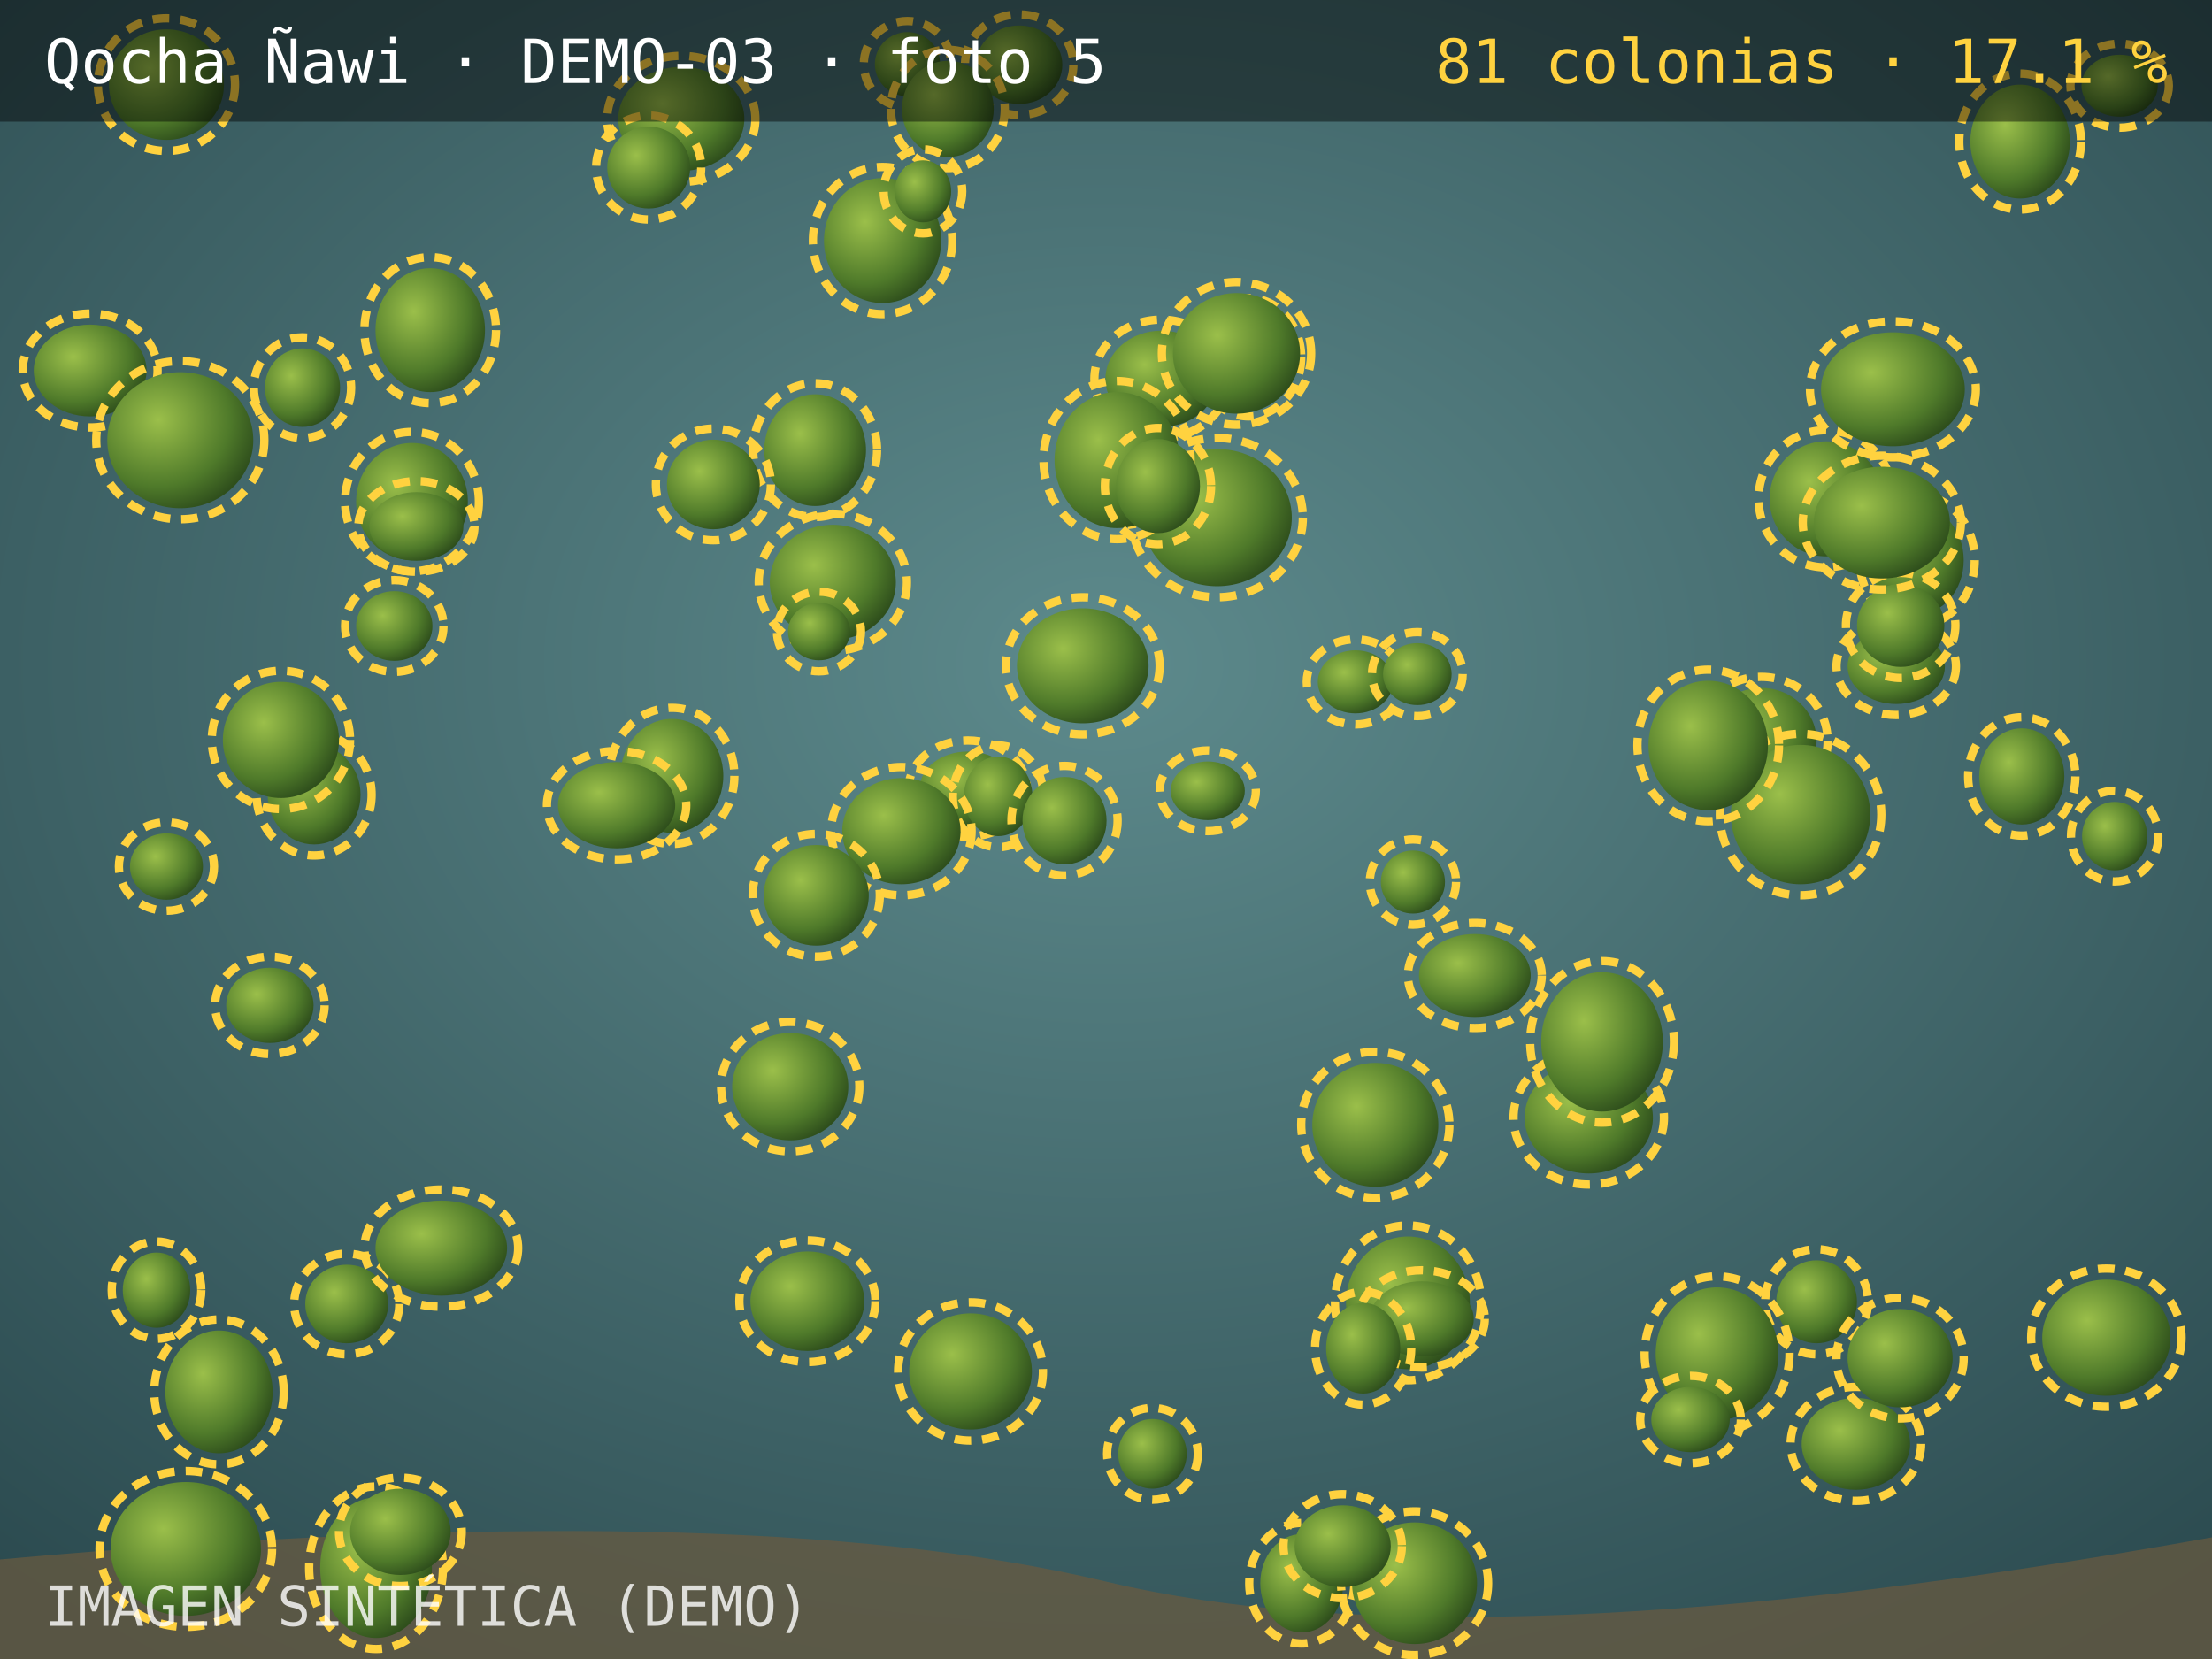
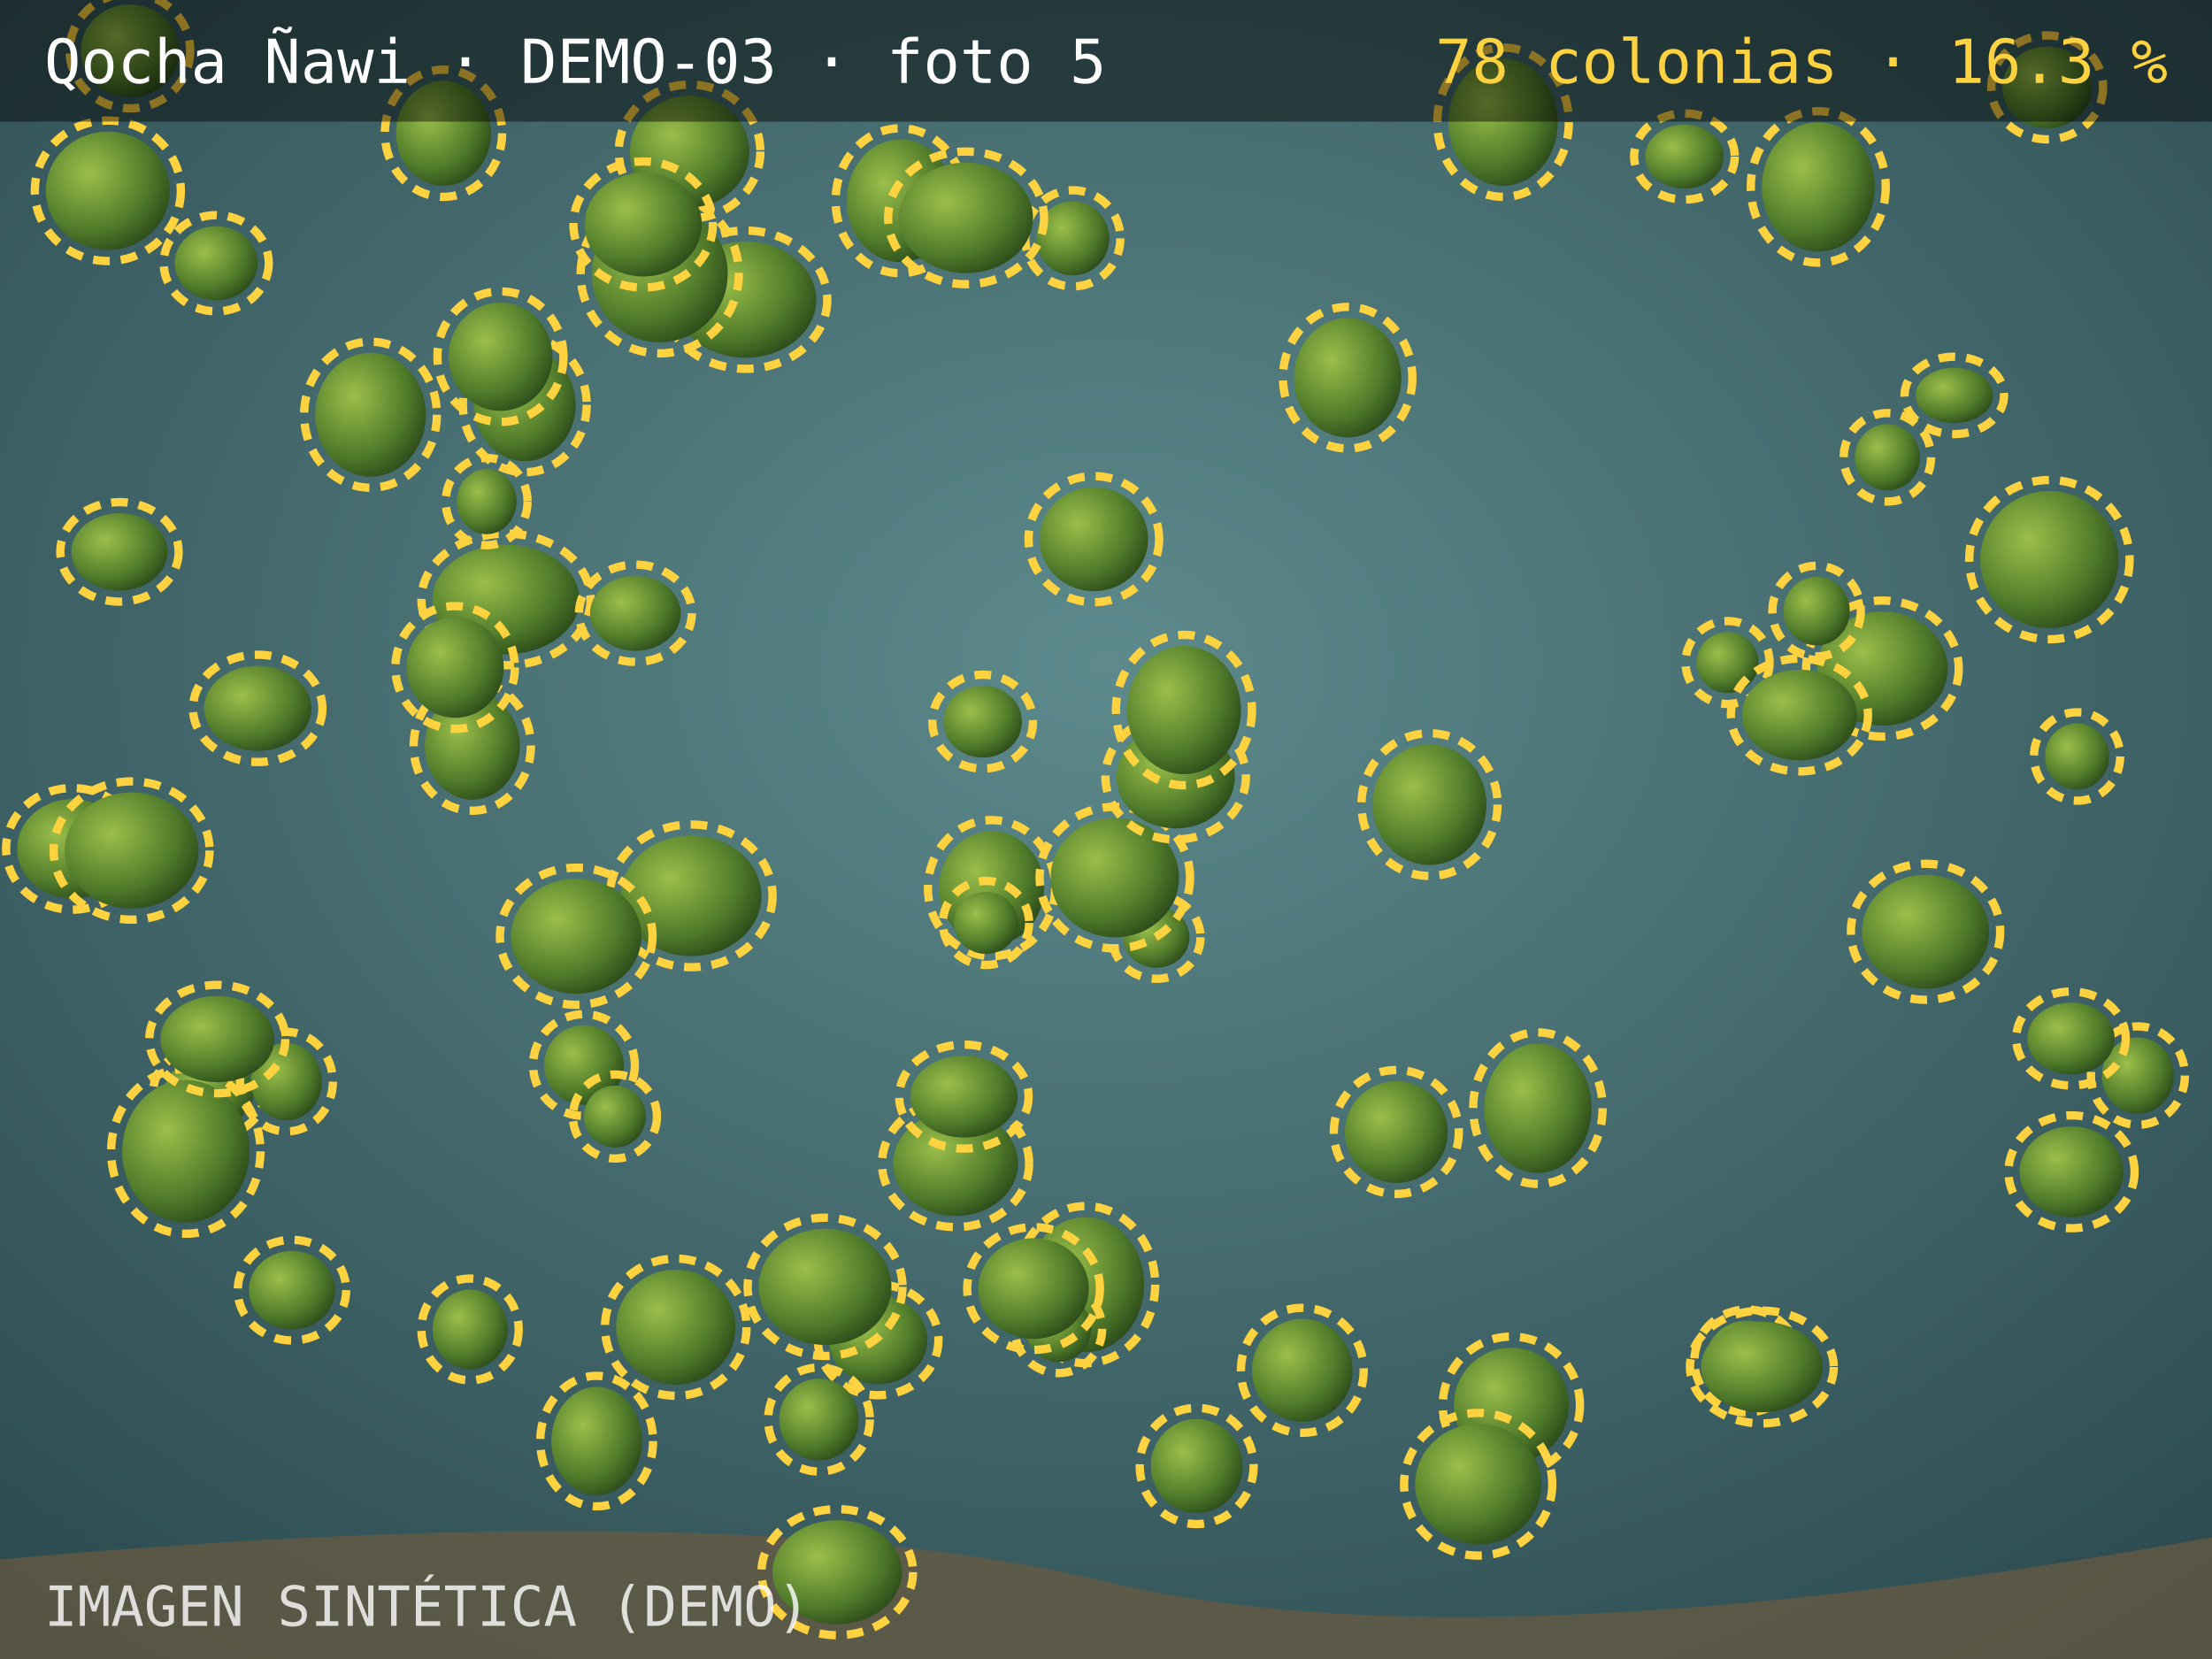
<svg xmlns="http://www.w3.org/2000/svg" viewBox="0 0 400 300">
  <defs>
    <radialGradient id="w" cx="50%" cy="40%" r="75%">
      <stop offset="0" stop-color="#5d8a8c" />
      <stop offset="1" stop-color="#2b4a4f" />
    </radialGradient>
    <radialGradient id="c" cx="35%" cy="35%" r="70%">
      <stop offset="0" stop-color="#9bbf4a" />
      <stop offset=".7" stop-color="#4f7a2a" />
      <stop offset="1" stop-color="#2f4f1c" />
    </radialGradient>
  </defs>
  <rect width="400" height="300" fill="url(#w)" />
  <path d="M0 282 Q 133.333 270 200 286 T 400 278 V 300 H 0 Z" fill="#6b5a3e" opacity=".7" />
  <g>
-     <ellipse cx="54.7" cy="70.1" rx="6.8" ry="7.1" fill="url(#c)" />
-     <ellipse cx="54.7" cy="70.1" rx="8.8" ry="9.1" fill="none" stroke="#ffd23f" stroke-width="1.5" stroke-dasharray="3 2" />
-   </g>
-   <g>
-     <ellipse cx="30.1" cy="15.3" rx="10.4" ry="10" fill="url(#c)" />
-     <ellipse cx="30.1" cy="15.3" rx="12.4" ry="12" fill="none" stroke="#ffd23f" stroke-width="1.5" stroke-dasharray="3 2" />
-   </g>
-   <g>
-     <ellipse cx="33.6" cy="280.1" rx="13.6" ry="12.1" fill="url(#c)" />
-     <ellipse cx="33.6" cy="280.1" rx="15.6" ry="14.1" fill="none" stroke="#ffd23f" stroke-width="1.5" stroke-dasharray="3 2" />
-   </g>
-   <g>
-     <ellipse cx="318.5" cy="134" rx="10" ry="9.6" fill="url(#c)" />
-     <ellipse cx="318.5" cy="134" rx="12" ry="11.6" fill="none" stroke="#ffd23f" stroke-width="1.5" stroke-dasharray="3 2" />
-   </g>
-   <g>
-     <ellipse cx="175.5" cy="248" rx="11.1" ry="10.5" fill="url(#c)" />
-     <ellipse cx="175.5" cy="248" rx="13.1" ry="12.5" fill="none" stroke="#ffd23f" stroke-width="1.5" stroke-dasharray="3 2" />
-   </g>
-   <g>
-     <ellipse cx="48.8" cy="181.8" rx="7.9" ry="6.8" fill="url(#c)" />
-     <ellipse cx="48.8" cy="181.8" rx="9.9" ry="8.8" fill="none" stroke="#ffd23f" stroke-width="1.5" stroke-dasharray="3 2" />
-   </g>
-   <g>
-     <ellipse cx="365.6" cy="140.4" rx="7.7" ry="8.7" fill="url(#c)" />
-     <ellipse cx="365.6" cy="140.4" rx="9.7" ry="10.7" fill="none" stroke="#ffd23f" stroke-width="1.5" stroke-dasharray="3 2" />
-   </g>
-   <g>
-     <ellipse cx="150.6" cy="105.3" rx="11.4" ry="10.4" fill="url(#c)" />
-     <ellipse cx="150.6" cy="105.3" rx="13.4" ry="12.4" fill="none" stroke="#ffd23f" stroke-width="1.5" stroke-dasharray="3 2" />
-   </g>
-   <g>
-     <ellipse cx="16.3" cy="67" rx="10.2" ry="8.3" fill="url(#c)" />
-     <ellipse cx="16.3" cy="67" rx="12.2" ry="10.3" fill="none" stroke="#ffd23f" stroke-width="1.5" stroke-dasharray="3 2" />
-   </g>
-   <g>
-     <ellipse cx="328.5" cy="235.4" rx="7.3" ry="7.5" fill="url(#c)" />
-     <ellipse cx="328.5" cy="235.4" rx="9.3" ry="9.5" fill="none" stroke="#ffd23f" stroke-width="1.5" stroke-dasharray="3 2" />
-   </g>
-   <g>
-     <ellipse cx="74.5" cy="90.7" rx="10.1" ry="10.6" fill="url(#c)" />
-     <ellipse cx="74.5" cy="90.7" rx="12.1" ry="12.6" fill="none" stroke="#ffd23f" stroke-width="1.5" stroke-dasharray="3 2" />
-   </g>
-   <g>
-     <ellipse cx="146" cy="235.3" rx="10.3" ry="9" fill="url(#c)" />
-     <ellipse cx="146" cy="235.3" rx="12.3" ry="11" fill="none" stroke="#ffd23f" stroke-width="1.5" stroke-dasharray="3 2" />
-   </g>
-   <g>
-     <ellipse cx="175" cy="142.6" rx="8.7" ry="6.7" fill="url(#c)" />
-     <ellipse cx="175" cy="142.6" rx="10.7" ry="8.7" fill="none" stroke="#ffd23f" stroke-width="1.5" stroke-dasharray="3 2" />
-   </g>
-   <g>
-     <ellipse cx="180.5" cy="144" rx="6.2" ry="7.2" fill="url(#c)" />
-     <ellipse cx="180.5" cy="144" rx="8.2" ry="9.2" fill="none" stroke="#ffd23f" stroke-width="1.5" stroke-dasharray="3 2" />
-   </g>
-   <g>
-     <ellipse cx="208.4" cy="262.9" rx="6.2" ry="6.3" fill="url(#c)" />
-     <ellipse cx="208.4" cy="262.9" rx="8.2" ry="8.3" fill="none" stroke="#ffd23f" stroke-width="1.5" stroke-dasharray="3 2" />
-   </g>
-   <g>
-     <ellipse cx="75.3" cy="95.2" rx="8.5" ry="6.2" fill="url(#c)" />
-     <ellipse cx="75.3" cy="95.2" rx="10.5" ry="8.2" fill="none" stroke="#ffd23f" stroke-width="1.5" stroke-dasharray="3 2" />
-   </g>
-   <g>
-     <ellipse cx="254.6" cy="235.6" rx="11.2" ry="12" fill="url(#c)" />
-     <ellipse cx="254.6" cy="235.6" rx="13.2" ry="14" fill="none" stroke="#ffd23f" stroke-width="1.5" stroke-dasharray="3 2" />
-   </g>
-   <g>
-     <ellipse cx="235.4" cy="286.3" rx="7.5" ry="8.9" fill="url(#c)" />
-     <ellipse cx="235.4" cy="286.3" rx="9.5" ry="10.9" fill="none" stroke="#ffd23f" stroke-width="1.5" stroke-dasharray="3 2" />
-   </g>
-   <g>
-     <ellipse cx="164.1" cy="11.6" rx="5.9" ry="5.8" fill="url(#c)" />
-     <ellipse cx="164.1" cy="11.6" rx="7.9" ry="7.8" fill="none" stroke="#ffd23f" stroke-width="1.5" stroke-dasharray="3 2" />
-   </g>
-   <g>
-     <ellipse cx="71.3" cy="113.2" rx="6.9" ry="6.3" fill="url(#c)" />
-     <ellipse cx="71.3" cy="113.2" rx="8.9" ry="8.3" fill="none" stroke="#ffd23f" stroke-width="1.5" stroke-dasharray="3 2" />
-   </g>
-   <g>
-     <ellipse cx="148.1" cy="114.2" rx="5.6" ry="5.2" fill="url(#c)" />
-     <ellipse cx="148.1" cy="114.2" rx="7.6" ry="7.2" fill="none" stroke="#ffd23f" stroke-width="1.5" stroke-dasharray="3 2" />
-   </g>
-   <g>
-     <ellipse cx="342.9" cy="120.5" rx="8.8" ry="6.8" fill="url(#c)" />
-     <ellipse cx="342.9" cy="120.5" rx="10.8" ry="8.8" fill="none" stroke="#ffd23f" stroke-width="1.5" stroke-dasharray="3 2" />
-   </g>
-   <g>
-     <ellipse cx="255.8" cy="286.3" rx="11.3" ry="11" fill="url(#c)" />
-     <ellipse cx="255.8" cy="286.3" rx="13.3" ry="13" fill="none" stroke="#ffd23f" stroke-width="1.5" stroke-dasharray="3 2" />
-   </g>
-   <g>
-     <ellipse cx="142.9" cy="196.5" rx="10.5" ry="9.7" fill="url(#c)" />
-     <ellipse cx="142.9" cy="196.5" rx="12.5" ry="11.7" fill="none" stroke="#ffd23f" stroke-width="1.5" stroke-dasharray="3 2" />
-   </g>
-   <g>
-     <ellipse cx="380.9" cy="241.9" rx="11.6" ry="10.5" fill="url(#c)" />
-     <ellipse cx="380.9" cy="241.9" rx="13.6" ry="12.5" fill="none" stroke="#ffd23f" stroke-width="1.5" stroke-dasharray="3 2" />
-   </g>
-   <g>
-     <ellipse cx="310.5" cy="244.8" rx="11.1" ry="12" fill="url(#c)" />
-     <ellipse cx="310.5" cy="244.8" rx="13.1" ry="14" fill="none" stroke="#ffd23f" stroke-width="1.5" stroke-dasharray="3 2" />
-   </g>
-   <g>
-     <ellipse cx="163" cy="150.3" rx="10.7" ry="9.6" fill="url(#c)" />
-     <ellipse cx="163" cy="150.3" rx="12.7" ry="11.6" fill="none" stroke="#ffd23f" stroke-width="1.5" stroke-dasharray="3 2" />
-   </g>
-   <g>
-     <ellipse cx="32.6" cy="79.6" rx="13.2" ry="12.3" fill="url(#c)" />
-     <ellipse cx="32.6" cy="79.6" rx="15.2" ry="14.3" fill="none" stroke="#ffd23f" stroke-width="1.5" stroke-dasharray="3 2" />
-   </g>
-   <g>
-     <ellipse cx="245.1" cy="123.3" rx="6.8" ry="5.7" fill="url(#c)" />
-     <ellipse cx="245.1" cy="123.3" rx="8.8" ry="7.7" fill="none" stroke="#ffd23f" stroke-width="1.5" stroke-dasharray="3 2" />
-   </g>
-   <g>
-     <ellipse cx="210" cy="68.5" rx="10.1" ry="8.7" fill="url(#c)" />
-     <ellipse cx="210" cy="68.5" rx="12.1" ry="10.7" fill="none" stroke="#ffd23f" stroke-width="1.5" stroke-dasharray="3 2" />
-   </g>
-   <g>
-     <ellipse cx="121.5" cy="140.3" rx="9.3" ry="10.3" fill="url(#c)" />
-     <ellipse cx="121.5" cy="140.3" rx="11.3" ry="12.3" fill="none" stroke="#ffd23f" stroke-width="1.5" stroke-dasharray="3 2" />
-   </g>
-   <g>
-     <ellipse cx="77.8" cy="59.7" rx="9.9" ry="11.2" fill="url(#c)" />
-     <ellipse cx="77.8" cy="59.7" rx="11.9" ry="13.2" fill="none" stroke="#ffd23f" stroke-width="1.5" stroke-dasharray="3 2" />
-   </g>
-   <g>
-     <ellipse cx="218.4" cy="143" rx="6.7" ry="5.3" fill="url(#c)" />
-     <ellipse cx="218.4" cy="143" rx="8.7" ry="7.3" fill="none" stroke="#ffd23f" stroke-width="1.5" stroke-dasharray="3 2" />
-   </g>
-   <g>
-     <ellipse cx="287.3" cy="202.1" rx="11.6" ry="10.1" fill="url(#c)" />
-     <ellipse cx="287.3" cy="202.1" rx="13.6" ry="12.1" fill="none" stroke="#ffd23f" stroke-width="1.5" stroke-dasharray="3 2" />
-   </g>
-   <g>
-     <ellipse cx="305.7" cy="256.7" rx="7.1" ry="5.9" fill="url(#c)" />
-     <ellipse cx="305.7" cy="256.7" rx="9.1" ry="7.9" fill="none" stroke="#ffd23f" stroke-width="1.5" stroke-dasharray="3 2" />
-   </g>
-   <g>
-     <ellipse cx="184.3" cy="11.7" rx="7.8" ry="7.1" fill="url(#c)" />
-     <ellipse cx="184.3" cy="11.7" rx="9.8" ry="9.1" fill="none" stroke="#ffd23f" stroke-width="1.5" stroke-dasharray="3 2" />
-   </g>
-   <g>
-     <ellipse cx="346.7" cy="101.3" rx="8.4" ry="9.8" fill="url(#c)" />
-     <ellipse cx="346.7" cy="101.3" rx="10.4" ry="11.8" fill="none" stroke="#ffd23f" stroke-width="1.5" stroke-dasharray="3 2" />
-   </g>
-   <g>
-     <ellipse cx="62.7" cy="235.8" rx="7.5" ry="7.1" fill="url(#c)" />
-     <ellipse cx="62.7" cy="235.8" rx="9.5" ry="9.1" fill="none" stroke="#ffd23f" stroke-width="1.5" stroke-dasharray="3 2" />
-   </g>
-   <g>
-     <ellipse cx="289.7" cy="188.4" rx="11" ry="12.6" fill="url(#c)" />
-     <ellipse cx="289.7" cy="188.4" rx="13" ry="14.6" fill="none" stroke="#ffd23f" stroke-width="1.5" stroke-dasharray="3 2" />
-   </g>
-   <g>
-     <ellipse cx="147.4" cy="81.4" rx="9.2" ry="10.1" fill="url(#c)" />
-     <ellipse cx="147.4" cy="81.4" rx="11.2" ry="12.1" fill="none" stroke="#ffd23f" stroke-width="1.5" stroke-dasharray="3 2" />
-   </g>
-   <g>
-     <ellipse cx="330.2" cy="90.2" rx="10.2" ry="10.4" fill="url(#c)" />
-     <ellipse cx="330.2" cy="90.2" rx="12.2" ry="12.4" fill="none" stroke="#ffd23f" stroke-width="1.5" stroke-dasharray="3 2" />
-   </g>
-   <g>
-     <ellipse cx="343.7" cy="113.1" rx="7.9" ry="7.5" fill="url(#c)" />
-     <ellipse cx="343.7" cy="113.1" rx="9.9" ry="9.5" fill="none" stroke="#ffd23f" stroke-width="1.5" stroke-dasharray="3 2" />
-   </g>
-   <g>
-     <ellipse cx="195.8" cy="120.4" rx="11.9" ry="10.4" fill="url(#c)" />
-     <ellipse cx="195.8" cy="120.4" rx="13.9" ry="12.4" fill="none" stroke="#ffd23f" stroke-width="1.5" stroke-dasharray="3 2" />
-   </g>
-   <g>
-     <ellipse cx="248.7" cy="203.4" rx="11.4" ry="11.2" fill="url(#c)" />
-     <ellipse cx="248.7" cy="203.4" rx="13.4" ry="13.2" fill="none" stroke="#ffd23f" stroke-width="1.5" stroke-dasharray="3 2" />
-   </g>
-   <g>
-     <ellipse cx="68" cy="283.5" rx="10.1" ry="12.7" fill="url(#c)" />
-     <ellipse cx="68" cy="283.5" rx="12.1" ry="14.7" fill="none" stroke="#ffd23f" stroke-width="1.5" stroke-dasharray="3 2" />
-   </g>
-   <g>
-     <ellipse cx="147.6" cy="161.9" rx="9.5" ry="9.1" fill="url(#c)" />
-     <ellipse cx="147.6" cy="161.9" rx="11.5" ry="11.1" fill="none" stroke="#ffd23f" stroke-width="1.5" stroke-dasharray="3 2" />
-   </g>
-   <g>
-     <ellipse cx="220.1" cy="93.6" rx="13.5" ry="12.4" fill="url(#c)" />
-     <ellipse cx="220.1" cy="93.6" rx="15.5" ry="14.4" fill="none" stroke="#ffd23f" stroke-width="1.5" stroke-dasharray="3 2" />
-   </g>
-   <g>
-     <ellipse cx="202" cy="83.2" rx="11.3" ry="12.3" fill="url(#c)" />
-     <ellipse cx="202" cy="83.2" rx="13.3" ry="14.3" fill="none" stroke="#ffd23f" stroke-width="1.5" stroke-dasharray="3 2" />
-   </g>
-   <g>
-     <ellipse cx="325.6" cy="147.3" rx="12.6" ry="12.6" fill="url(#c)" />
-     <ellipse cx="325.6" cy="147.3" rx="14.6" ry="14.6" fill="none" stroke="#ffd23f" stroke-width="1.5" stroke-dasharray="3 2" />
-   </g>
-   <g>
-     <ellipse cx="308.9" cy="134.8" rx="10.8" ry="11.7" fill="url(#c)" />
-     <ellipse cx="308.9" cy="134.8" rx="12.8" ry="13.7" fill="none" stroke="#ffd23f" stroke-width="1.5" stroke-dasharray="3 2" />
-   </g>
-   <g>
-     <ellipse cx="111.5" cy="145.6" rx="10.6" ry="7.8" fill="url(#c)" />
-     <ellipse cx="111.5" cy="145.6" rx="12.6" ry="9.8" fill="none" stroke="#ffd23f" stroke-width="1.5" stroke-dasharray="3 2" />
-   </g>
-   <g>
-     <ellipse cx="256.3" cy="121.9" rx="6.2" ry="5.6" fill="url(#c)" />
-     <ellipse cx="256.3" cy="121.9" rx="8.2" ry="7.6" fill="none" stroke="#ffd23f" stroke-width="1.5" stroke-dasharray="3 2" />
-   </g>
-   <g>
-     <ellipse cx="28.3" cy="233.3" rx="6.1" ry="6.8" fill="url(#c)" />
-     <ellipse cx="28.3" cy="233.3" rx="8.1" ry="8.8" fill="none" stroke="#ffd23f" stroke-width="1.5" stroke-dasharray="3 2" />
-   </g>
-   <g>
-     <ellipse cx="335.6" cy="261.1" rx="9.8" ry="8.3" fill="url(#c)" />
-     <ellipse cx="335.6" cy="261.1" rx="11.8" ry="10.3" fill="none" stroke="#ffd23f" stroke-width="1.5" stroke-dasharray="3 2" />
-   </g>
-   <g>
-     <ellipse cx="56.8" cy="143.7" rx="8.4" ry="9" fill="url(#c)" />
-     <ellipse cx="56.8" cy="143.7" rx="10.4" ry="11" fill="none" stroke="#ffd23f" stroke-width="1.5" stroke-dasharray="3 2" />
-   </g>
-   <g>
-     <ellipse cx="159.6" cy="43.5" rx="10.6" ry="11.3" fill="url(#c)" />
-     <ellipse cx="159.6" cy="43.5" rx="12.6" ry="13.3" fill="none" stroke="#ffd23f" stroke-width="1.5" stroke-dasharray="3 2" />
-   </g>
-   <g>
-     <ellipse cx="340.3" cy="94.5" rx="12.3" ry="10.1" fill="url(#c)" />
-     <ellipse cx="340.3" cy="94.5" rx="14.3" ry="12.1" fill="none" stroke="#ffd23f" stroke-width="1.5" stroke-dasharray="3 2" />
-   </g>
-   <g>
-     <ellipse cx="30.1" cy="156.7" rx="6.6" ry="6" fill="url(#c)" />
-     <ellipse cx="30.1" cy="156.7" rx="8.6" ry="8" fill="none" stroke="#ffd23f" stroke-width="1.5" stroke-dasharray="3 2" />
-   </g>
-   <g>
-     <ellipse cx="50.8" cy="133.8" rx="10.5" ry="10.5" fill="url(#c)" />
-     <ellipse cx="50.8" cy="133.8" rx="12.5" ry="12.5" fill="none" stroke="#ffd23f" stroke-width="1.5" stroke-dasharray="3 2" />
-   </g>
-   <g>
-     <ellipse cx="266.7" cy="176.4" rx="10.1" ry="7.5" fill="url(#c)" />
-     <ellipse cx="266.7" cy="176.4" rx="12.1" ry="9.5" fill="none" stroke="#ffd23f" stroke-width="1.5" stroke-dasharray="3 2" />
-   </g>
-   <g>
-     <ellipse cx="342.3" cy="70.4" rx="13" ry="10.3" fill="url(#c)" />
-     <ellipse cx="342.3" cy="70.4" rx="15" ry="12.3" fill="none" stroke="#ffd23f" stroke-width="1.5" stroke-dasharray="3 2" />
-   </g>
-   <g>
-     <ellipse cx="257.1" cy="238.5" rx="9.4" ry="6.8" fill="url(#c)" />
-     <ellipse cx="257.1" cy="238.5" rx="11.4" ry="8.8" fill="none" stroke="#ffd23f" stroke-width="1.5" stroke-dasharray="3 2" />
-   </g>
-   <g>
-     <ellipse cx="123.2" cy="21.5" rx="11.4" ry="9.4" fill="url(#c)" />
-     <ellipse cx="123.2" cy="21.5" rx="13.4" ry="11.4" fill="none" stroke="#ffd23f" stroke-width="1.5" stroke-dasharray="3 2" />
-   </g>
-   <g>
-     <ellipse cx="117.3" cy="30.3" rx="7.5" ry="7.4" fill="url(#c)" />
-     <ellipse cx="117.3" cy="30.3" rx="9.5" ry="9.4" fill="none" stroke="#ffd23f" stroke-width="1.5" stroke-dasharray="3 2" />
-   </g>
-   <g>
-     <ellipse cx="79.8" cy="225.7" rx="11.9" ry="8.6" fill="url(#c)" />
-     <ellipse cx="79.8" cy="225.7" rx="13.9" ry="10.6" fill="none" stroke="#ffd23f" stroke-width="1.5" stroke-dasharray="3 2" />
-   </g>
-   <g>
-     <ellipse cx="382.4" cy="151.2" rx="5.9" ry="6.2" fill="url(#c)" />
-     <ellipse cx="382.4" cy="151.2" rx="7.9" ry="8.2" fill="none" stroke="#ffd23f" stroke-width="1.5" stroke-dasharray="3 2" />
-   </g>
-   <g>
-     <ellipse cx="72.4" cy="277" rx="9.1" ry="7.8" fill="url(#c)" />
-     <ellipse cx="72.4" cy="277" rx="11.1" ry="9.8" fill="none" stroke="#ffd23f" stroke-width="1.5" stroke-dasharray="3 2" />
-   </g>
-   <g>
-     <ellipse cx="343.6" cy="245.6" rx="9.5" ry="8.9" fill="url(#c)" />
-     <ellipse cx="343.6" cy="245.6" rx="11.5" ry="10.9" fill="none" stroke="#ffd23f" stroke-width="1.5" stroke-dasharray="3 2" />
-   </g>
-   <g>
-     <ellipse cx="255.5" cy="159.5" rx="5.8" ry="5.7" fill="url(#c)" />
-     <ellipse cx="255.5" cy="159.5" rx="7.8" ry="7.7" fill="none" stroke="#ffd23f" stroke-width="1.5" stroke-dasharray="3 2" />
-   </g>
-   <g>
-     <ellipse cx="129" cy="87.6" rx="8.4" ry="8.1" fill="url(#c)" />
-     <ellipse cx="129" cy="87.6" rx="10.4" ry="10.1" fill="none" stroke="#ffd23f" stroke-width="1.5" stroke-dasharray="3 2" />
-   </g>
-   <g>
-     <ellipse cx="209.4" cy="87.9" rx="7.6" ry="8.5" fill="url(#c)" />
-     <ellipse cx="209.4" cy="87.9" rx="9.6" ry="10.5" fill="none" stroke="#ffd23f" stroke-width="1.5" stroke-dasharray="3 2" />
-   </g>
-   <g>
-     <ellipse cx="383.3" cy="15.5" rx="6.9" ry="5.6" fill="url(#c)" />
-     <ellipse cx="383.3" cy="15.5" rx="8.9" ry="7.6" fill="none" stroke="#ffd23f" stroke-width="1.5" stroke-dasharray="3 2" />
-   </g>
-   <g>
-     <ellipse cx="365.3" cy="25.6" rx="9" ry="10.3" fill="url(#c)" />
-     <ellipse cx="365.3" cy="25.6" rx="11" ry="12.3" fill="none" stroke="#ffd23f" stroke-width="1.5" stroke-dasharray="3 2" />
-   </g>
-   <g>
-     <ellipse cx="39.6" cy="251.7" rx="9.7" ry="11.1" fill="url(#c)" />
-     <ellipse cx="39.6" cy="251.7" rx="11.7" ry="13.1" fill="none" stroke="#ffd23f" stroke-width="1.5" stroke-dasharray="3 2" />
-   </g>
-   <g>
-     <ellipse cx="246.5" cy="243.8" rx="6.7" ry="8.2" fill="url(#c)" />
-     <ellipse cx="246.5" cy="243.8" rx="8.7" ry="10.2" fill="none" stroke="#ffd23f" stroke-width="1.5" stroke-dasharray="3 2" />
-   </g>
-   <g>
-     <ellipse cx="171.4" cy="19.7" rx="8.3" ry="8.7" fill="url(#c)" />
-     <ellipse cx="171.4" cy="19.7" rx="10.3" ry="10.7" fill="none" stroke="#ffd23f" stroke-width="1.5" stroke-dasharray="3 2" />
-   </g>
-   <g>
-     <ellipse cx="166.9" cy="34.6" rx="5.1" ry="5.6" fill="url(#c)" />
-     <ellipse cx="166.9" cy="34.6" rx="7.1" ry="7.6" fill="none" stroke="#ffd23f" stroke-width="1.5" stroke-dasharray="3 2" />
-   </g>
-   <g>
-     <ellipse cx="192.5" cy="148.4" rx="7.6" ry="7.9" fill="url(#c)" />
-     <ellipse cx="192.5" cy="148.4" rx="9.6" ry="9.9" fill="none" stroke="#ffd23f" stroke-width="1.5" stroke-dasharray="3 2" />
-   </g>
-   <g>
-     <ellipse cx="225.8" cy="64.6" rx="7.5" ry="8.7" fill="url(#c)" />
-     <ellipse cx="225.8" cy="64.6" rx="9.5" ry="10.7" fill="none" stroke="#ffd23f" stroke-width="1.5" stroke-dasharray="3 2" />
-   </g>
-   <g>
-     <ellipse cx="242.8" cy="279.6" rx="8.7" ry="7.4" fill="url(#c)" />
-     <ellipse cx="242.8" cy="279.6" rx="10.7" ry="9.4" fill="none" stroke="#ffd23f" stroke-width="1.5" stroke-dasharray="3 2" />
-   </g>
-   <g>
-     <ellipse cx="223.6" cy="63.9" rx="11.5" ry="10.9" fill="url(#c)" />
-     <ellipse cx="223.6" cy="63.9" rx="13.5" ry="12.9" fill="none" stroke="#ffd23f" stroke-width="1.5" stroke-dasharray="3 2" />
+     <ellipse cx="271.8" cy="22.1" rx="9.9" ry="11.5" fill="url(#c)" />
+     <ellipse cx="271.8" cy="22.1" rx="11.9" ry="13.5" fill="none" stroke="#ffd23f" stroke-width="1.5" stroke-dasharray="3 2" />
+   </g>
+   <g>
+     <ellipse cx="340.4" cy="120.9" rx="11.8" ry="10.3" fill="url(#c)" />
+     <ellipse cx="340.4" cy="120.9" rx="13.8" ry="12.3" fill="none" stroke="#ffd23f" stroke-width="1.5" stroke-dasharray="3 2" />
+   </g>
+   <g>
+     <ellipse cx="13.1" cy="153.5" rx="10" ry="9" fill="url(#c)" />
+     <ellipse cx="13.1" cy="153.5" rx="12" ry="11" fill="none" stroke="#ffd23f" stroke-width="1.5" stroke-dasharray="3 2" />
+   </g>
+   <g>
+     <ellipse cx="134.8" cy="54.2" rx="12.8" ry="10.5" fill="url(#c)" />
+     <ellipse cx="134.8" cy="54.2" rx="14.8" ry="12.5" fill="none" stroke="#ffd23f" stroke-width="1.5" stroke-dasharray="3 2" />
+   </g>
+   <g>
+     <ellipse cx="315.9" cy="246.1" rx="7.5" ry="7.3" fill="url(#c)" />
+     <ellipse cx="315.9" cy="246.1" rx="9.5" ry="9.3" fill="none" stroke="#ffd23f" stroke-width="1.5" stroke-dasharray="3 2" />
+   </g>
+   <g>
+     <ellipse cx="252.5" cy="204.7" rx="9.3" ry="9.2" fill="url(#c)" />
+     <ellipse cx="252.5" cy="204.7" rx="11.3" ry="11.2" fill="none" stroke="#ffd23f" stroke-width="1.5" stroke-dasharray="3 2" />
+   </g>
+   <g>
+     <ellipse cx="105.6" cy="192.6" rx="7.2" ry="7.2" fill="url(#c)" />
+     <ellipse cx="105.6" cy="192.6" rx="9.2" ry="9.2" fill="none" stroke="#ffd23f" stroke-width="1.5" stroke-dasharray="3 2" />
+   </g>
+   <g>
+     <ellipse cx="119.3" cy="49.5" rx="12.3" ry="12.4" fill="url(#c)" />
+     <ellipse cx="119.3" cy="49.5" rx="14.3" ry="14.4" fill="none" stroke="#ffd23f" stroke-width="1.5" stroke-dasharray="3 2" />
+   </g>
+   <g>
+     <ellipse cx="151.4" cy="284.3" rx="11.7" ry="9.4" fill="url(#c)" />
+     <ellipse cx="151.4" cy="284.3" rx="13.7" ry="11.4" fill="none" stroke="#ffd23f" stroke-width="1.5" stroke-dasharray="3 2" />
+   </g>
+   <g>
+     <ellipse cx="158.8" cy="242.3" rx="8.9" ry="8" fill="url(#c)" />
+     <ellipse cx="158.8" cy="242.3" rx="10.9" ry="10" fill="none" stroke="#ffd23f" stroke-width="1.5" stroke-dasharray="3 2" />
+   </g>
+   <g>
+     <ellipse cx="273.3" cy="254.1" rx="10.4" ry="10.4" fill="url(#c)" />
+     <ellipse cx="273.3" cy="254.1" rx="12.4" ry="12.4" fill="none" stroke="#ffd23f" stroke-width="1.5" stroke-dasharray="3 2" />
+   </g>
+   <g>
+     <ellipse cx="386.6" cy="194.5" rx="6.5" ry="6.9" fill="url(#c)" />
+     <ellipse cx="386.6" cy="194.5" rx="8.5" ry="8.9" fill="none" stroke="#ffd23f" stroke-width="1.5" stroke-dasharray="3 2" />
+   </g>
+   <g>
+     <ellipse cx="216.4" cy="265.1" rx="8.3" ry="8.5" fill="url(#c)" />
+     <ellipse cx="216.4" cy="265.1" rx="10.3" ry="10.5" fill="none" stroke="#ffd23f" stroke-width="1.5" stroke-dasharray="3 2" />
+   </g>
+   <g>
+     <ellipse cx="122.2" cy="240" rx="10.8" ry="10.4" fill="url(#c)" />
+     <ellipse cx="122.2" cy="240" rx="12.8" ry="12.4" fill="none" stroke="#ffd23f" stroke-width="1.5" stroke-dasharray="3 2" />
+   </g>
+   <g>
+     <ellipse cx="107.9" cy="260.6" rx="8.2" ry="9.8" fill="url(#c)" />
+     <ellipse cx="107.9" cy="260.6" rx="10.2" ry="11.8" fill="none" stroke="#ffd23f" stroke-width="1.5" stroke-dasharray="3 2" />
+   </g>
+   <g>
+     <ellipse cx="196.3" cy="232.3" rx="10.6" ry="12.2" fill="url(#c)" />
+     <ellipse cx="196.3" cy="232.3" rx="12.6" ry="14.2" fill="none" stroke="#ffd23f" stroke-width="1.5" stroke-dasharray="3 2" />
+   </g>
+   <g>
+     <ellipse cx="179.3" cy="160.6" rx="9.5" ry="10.3" fill="url(#c)" />
+     <ellipse cx="179.3" cy="160.6" rx="11.5" ry="12.3" fill="none" stroke="#ffd23f" stroke-width="1.5" stroke-dasharray="3 2" />
+   </g>
+   <g>
+     <ellipse cx="194" cy="43.1" rx="6.6" ry="6.7" fill="url(#c)" />
+     <ellipse cx="194" cy="43.1" rx="8.6" ry="8.7" fill="none" stroke="#ffd23f" stroke-width="1.5" stroke-dasharray="3 2" />
+   </g>
+   <g>
+     <ellipse cx="162.8" cy="36.3" rx="9.7" ry="11.1" fill="url(#c)" />
+     <ellipse cx="162.8" cy="36.3" rx="11.7" ry="13.1" fill="none" stroke="#ffd23f" stroke-width="1.5" stroke-dasharray="3 2" />
+   </g>
+   <g>
+     <ellipse cx="312.4" cy="119.8" rx="5.6" ry="5.5" fill="url(#c)" />
+     <ellipse cx="312.4" cy="119.8" rx="7.6" ry="7.5" fill="none" stroke="#ffd23f" stroke-width="1.5" stroke-dasharray="3 2" />
+   </g>
+   <g>
+     <ellipse cx="348.2" cy="168.5" rx="11.5" ry="10.3" fill="url(#c)" />
+     <ellipse cx="348.2" cy="168.5" rx="13.5" ry="12.3" fill="none" stroke="#ffd23f" stroke-width="1.5" stroke-dasharray="3 2" />
+   </g>
+   <g>
+     <ellipse cx="191.4" cy="240.3" rx="5.9" ry="6" fill="url(#c)" />
+     <ellipse cx="191.4" cy="240.3" rx="7.9" ry="8" fill="none" stroke="#ffd23f" stroke-width="1.5" stroke-dasharray="3 2" />
+   </g>
+   <g>
+     <ellipse cx="52.8" cy="233.3" rx="7.8" ry="7.1" fill="url(#c)" />
+     <ellipse cx="52.8" cy="233.3" rx="9.8" ry="9.1" fill="none" stroke="#ffd23f" stroke-width="1.5" stroke-dasharray="3 2" />
+   </g>
+   <g>
+     <ellipse cx="124.7" cy="27.4" rx="10.8" ry="10.1" fill="url(#c)" />
+     <ellipse cx="124.7" cy="27.4" rx="12.8" ry="12.1" fill="none" stroke="#ffd23f" stroke-width="1.5" stroke-dasharray="3 2" />
+   </g>
+   <g>
+     <ellipse cx="209.1" cy="169.5" rx="6" ry="5.5" fill="url(#c)" />
+     <ellipse cx="209.1" cy="169.5" rx="8" ry="7.5" fill="none" stroke="#ffd23f" stroke-width="1.5" stroke-dasharray="3 2" />
+   </g>
+   <g>
+     <ellipse cx="177.7" cy="130.5" rx="7.1" ry="6.5" fill="url(#c)" />
+     <ellipse cx="177.7" cy="130.5" rx="9.1" ry="8.5" fill="none" stroke="#ffd23f" stroke-width="1.5" stroke-dasharray="3 2" />
+   </g>
+   <g>
+     <ellipse cx="235.5" cy="247.8" rx="9.1" ry="9.3" fill="url(#c)" />
+     <ellipse cx="235.5" cy="247.8" rx="11.1" ry="11.3" fill="none" stroke="#ffd23f" stroke-width="1.5" stroke-dasharray="3 2" />
+   </g>
+   <g>
+     <ellipse cx="91.5" cy="108.4" rx="13.3" ry="9.9" fill="url(#c)" />
+     <ellipse cx="91.5" cy="108.4" rx="15.3" ry="11.9" fill="none" stroke="#ffd23f" stroke-width="1.5" stroke-dasharray="3 2" />
+   </g>
+   <g>
+     <ellipse cx="318.6" cy="247.2" rx="11" ry="8.2" fill="url(#c)" />
+     <ellipse cx="318.6" cy="247.2" rx="13" ry="10.2" fill="none" stroke="#ffd23f" stroke-width="1.5" stroke-dasharray="3 2" />
+   </g>
+   <g>
+     <ellipse cx="21.6" cy="99.8" rx="8.7" ry="7" fill="url(#c)" />
+     <ellipse cx="21.6" cy="99.8" rx="10.7" ry="9" fill="none" stroke="#ffd23f" stroke-width="1.5" stroke-dasharray="3 2" />
+   </g>
+   <g>
+     <ellipse cx="37.8" cy="197.5" rx="8.1" ry="6.3" fill="url(#c)" />
+     <ellipse cx="37.8" cy="197.5" rx="10.1" ry="8.3" fill="none" stroke="#ffd23f" stroke-width="1.5" stroke-dasharray="3 2" />
+   </g>
+   <g>
+     <ellipse cx="304.6" cy="28.3" rx="7.1" ry="5.8" fill="url(#c)" />
+     <ellipse cx="304.6" cy="28.3" rx="9.1" ry="7.8" fill="none" stroke="#ffd23f" stroke-width="1.5" stroke-dasharray="3 2" />
+   </g>
+   <g>
+     <ellipse cx="201.6" cy="158.7" rx="11.6" ry="10.8" fill="url(#c)" />
+     <ellipse cx="201.6" cy="158.7" rx="13.6" ry="12.8" fill="none" stroke="#ffd23f" stroke-width="1.5" stroke-dasharray="3 2" />
+   </g>
+   <g>
+     <ellipse cx="374.5" cy="187.8" rx="7.9" ry="6.5" fill="url(#c)" />
+     <ellipse cx="374.5" cy="187.8" rx="9.9" ry="8.5" fill="none" stroke="#ffd23f" stroke-width="1.5" stroke-dasharray="3 2" />
+   </g>
+   <g>
+     <ellipse cx="328.8" cy="33.8" rx="10.2" ry="11.7" fill="url(#c)" />
+     <ellipse cx="328.8" cy="33.8" rx="12.2" ry="13.7" fill="none" stroke="#ffd23f" stroke-width="1.5" stroke-dasharray="3 2" />
+   </g>
+   <g>
+     <ellipse cx="212.6" cy="140.5" rx="10.7" ry="9.3" fill="url(#c)" />
+     <ellipse cx="212.6" cy="140.5" rx="12.7" ry="11.3" fill="none" stroke="#ffd23f" stroke-width="1.5" stroke-dasharray="3 2" />
+   </g>
+   <g>
+     <ellipse cx="114.9" cy="110.9" rx="8.2" ry="6.8" fill="url(#c)" />
+     <ellipse cx="114.9" cy="110.9" rx="10.2" ry="8.8" fill="none" stroke="#ffd23f" stroke-width="1.5" stroke-dasharray="3 2" />
+   </g>
+   <g>
+     <ellipse cx="116.3" cy="40.6" rx="10.6" ry="9.4" fill="url(#c)" />
+     <ellipse cx="116.3" cy="40.6" rx="12.6" ry="11.4" fill="none" stroke="#ffd23f" stroke-width="1.5" stroke-dasharray="3 2" />
+   </g>
+   <g>
+     <ellipse cx="23.8" cy="153.8" rx="12.1" ry="10.5" fill="url(#c)" />
+     <ellipse cx="23.8" cy="153.8" rx="14.1" ry="12.5" fill="none" stroke="#ffd23f" stroke-width="1.5" stroke-dasharray="3 2" />
+   </g>
+   <g>
+     <ellipse cx="33.6" cy="208.2" rx="11.5" ry="12.9" fill="url(#c)" />
+     <ellipse cx="33.6" cy="208.2" rx="13.5" ry="14.9" fill="none" stroke="#ffd23f" stroke-width="1.5" stroke-dasharray="3 2" />
+   </g>
+   <g>
+     <ellipse cx="341.3" cy="82.7" rx="5.9" ry="6" fill="url(#c)" />
+     <ellipse cx="341.3" cy="82.7" rx="7.9" ry="8" fill="none" stroke="#ffd23f" stroke-width="1.5" stroke-dasharray="3 2" />
+   </g>
+   <g>
+     <ellipse cx="325.4" cy="129.3" rx="10.4" ry="8.2" fill="url(#c)" />
+     <ellipse cx="325.4" cy="129.3" rx="12.4" ry="10.2" fill="none" stroke="#ffd23f" stroke-width="1.5" stroke-dasharray="3 2" />
+   </g>
+   <g>
+     <ellipse cx="23.5" cy="9.2" rx="8.9" ry="8.4" fill="url(#c)" />
+     <ellipse cx="23.5" cy="9.2" rx="10.9" ry="10.4" fill="none" stroke="#ffd23f" stroke-width="1.5" stroke-dasharray="3 2" />
+   </g>
+   <g>
+     <ellipse cx="46.6" cy="128.1" rx="9.7" ry="7.7" fill="url(#c)" />
+     <ellipse cx="46.6" cy="128.1" rx="11.7" ry="9.7" fill="none" stroke="#ffd23f" stroke-width="1.5" stroke-dasharray="3 2" />
+   </g>
+   <g>
+     <ellipse cx="197.8" cy="97.5" rx="9.8" ry="9.4" fill="url(#c)" />
+     <ellipse cx="197.8" cy="97.5" rx="11.8" ry="11.4" fill="none" stroke="#ffd23f" stroke-width="1.5" stroke-dasharray="3 2" />
+   </g>
+   <g>
+     <ellipse cx="85.4" cy="134.9" rx="8.6" ry="9.7" fill="url(#c)" />
+     <ellipse cx="85.4" cy="134.9" rx="10.6" ry="11.7" fill="none" stroke="#ffd23f" stroke-width="1.5" stroke-dasharray="3 2" />
+   </g>
+   <g>
+     <ellipse cx="374.6" cy="211.9" rx="9.4" ry="8.2" fill="url(#c)" />
+     <ellipse cx="374.6" cy="211.9" rx="11.4" ry="10.2" fill="none" stroke="#ffd23f" stroke-width="1.5" stroke-dasharray="3 2" />
+   </g>
+   <g>
+     <ellipse cx="82.3" cy="120.7" rx="8.8" ry="9.1" fill="url(#c)" />
+     <ellipse cx="82.3" cy="120.7" rx="10.8" ry="11.1" fill="none" stroke="#ffd23f" stroke-width="1.5" stroke-dasharray="3 2" />
+   </g>
+   <g>
+     <ellipse cx="19.5" cy="34.5" rx="11.2" ry="10.7" fill="url(#c)" />
+     <ellipse cx="19.5" cy="34.5" rx="13.2" ry="12.7" fill="none" stroke="#ffd23f" stroke-width="1.5" stroke-dasharray="3 2" />
+   </g>
+   <g>
+     <ellipse cx="258.5" cy="145.5" rx="10.3" ry="10.9" fill="url(#c)" />
+     <ellipse cx="258.5" cy="145.5" rx="12.3" ry="12.9" fill="none" stroke="#ffd23f" stroke-width="1.5" stroke-dasharray="3 2" />
+   </g>
+   <g>
+     <ellipse cx="94.9" cy="73.2" rx="9.2" ry="10.2" fill="url(#c)" />
+     <ellipse cx="94.9" cy="73.2" rx="11.2" ry="12.2" fill="none" stroke="#ffd23f" stroke-width="1.5" stroke-dasharray="3 2" />
+   </g>
+   <g>
+     <ellipse cx="90.5" cy="64.5" rx="9.4" ry="9.8" fill="url(#c)" />
+     <ellipse cx="90.5" cy="64.5" rx="11.4" ry="11.8" fill="none" stroke="#ffd23f" stroke-width="1.5" stroke-dasharray="3 2" />
+   </g>
+   <g>
+     <ellipse cx="214.1" cy="128.4" rx="10.3" ry="11.6" fill="url(#c)" />
+     <ellipse cx="214.1" cy="128.4" rx="12.3" ry="13.6" fill="none" stroke="#ffd23f" stroke-width="1.5" stroke-dasharray="3 2" />
+   </g>
+   <g>
+     <ellipse cx="125" cy="162" rx="12.7" ry="10.9" fill="url(#c)" />
+     <ellipse cx="125" cy="162" rx="14.7" ry="12.9" fill="none" stroke="#ffd23f" stroke-width="1.5" stroke-dasharray="3 2" />
+   </g>
+   <g>
+     <ellipse cx="104.2" cy="169.3" rx="11.8" ry="10.4" fill="url(#c)" />
+     <ellipse cx="104.2" cy="169.3" rx="13.8" ry="12.4" fill="none" stroke="#ffd23f" stroke-width="1.5" stroke-dasharray="3 2" />
+   </g>
+   <g>
+     <ellipse cx="186.9" cy="233" rx="10" ry="9.1" fill="url(#c)" />
+     <ellipse cx="186.9" cy="233" rx="12" ry="11.1" fill="none" stroke="#ffd23f" stroke-width="1.5" stroke-dasharray="3 2" />
+   </g>
+   <g>
+     <ellipse cx="85" cy="240.4" rx="6.8" ry="7.2" fill="url(#c)" />
+     <ellipse cx="85" cy="240.4" rx="8.8" ry="9.2" fill="none" stroke="#ffd23f" stroke-width="1.5" stroke-dasharray="3 2" />
+   </g>
+   <g>
+     <ellipse cx="148.1" cy="256.7" rx="7.2" ry="7.4" fill="url(#c)" />
+     <ellipse cx="148.1" cy="256.7" rx="9.2" ry="9.4" fill="none" stroke="#ffd23f" stroke-width="1.5" stroke-dasharray="3 2" />
+   </g>
+   <g>
+     <ellipse cx="111.2" cy="201.9" rx="5.6" ry="5.6" fill="url(#c)" />
+     <ellipse cx="111.2" cy="201.9" rx="7.6" ry="7.6" fill="none" stroke="#ffd23f" stroke-width="1.5" stroke-dasharray="3 2" />
+   </g>
+   <g>
+     <ellipse cx="328.5" cy="110.5" rx="6" ry="6.2" fill="url(#c)" />
+     <ellipse cx="328.5" cy="110.5" rx="8" ry="8.2" fill="none" stroke="#ffd23f" stroke-width="1.5" stroke-dasharray="3 2" />
+   </g>
+   <g>
+     <ellipse cx="80.2" cy="24.1" rx="8.6" ry="9.5" fill="url(#c)" />
+     <ellipse cx="80.2" cy="24.1" rx="10.6" ry="11.5" fill="none" stroke="#ffd23f" stroke-width="1.5" stroke-dasharray="3 2" />
+   </g>
+   <g>
+     <ellipse cx="51.8" cy="195.6" rx="6.4" ry="7" fill="url(#c)" />
+     <ellipse cx="51.8" cy="195.6" rx="8.4" ry="9" fill="none" stroke="#ffd23f" stroke-width="1.5" stroke-dasharray="3 2" />
+   </g>
+   <g>
+     <ellipse cx="88" cy="90.7" rx="5.4" ry="5.9" fill="url(#c)" />
+     <ellipse cx="88" cy="90.7" rx="7.4" ry="7.9" fill="none" stroke="#ffd23f" stroke-width="1.5" stroke-dasharray="3 2" />
+   </g>
+   <g>
+     <ellipse cx="267.3" cy="268.4" rx="11.4" ry="10.9" fill="url(#c)" />
+     <ellipse cx="267.3" cy="268.4" rx="13.4" ry="12.9" fill="none" stroke="#ffd23f" stroke-width="1.5" stroke-dasharray="3 2" />
+   </g>
+   <g>
+     <ellipse cx="149.2" cy="232.7" rx="12" ry="10.5" fill="url(#c)" />
+     <ellipse cx="149.2" cy="232.7" rx="14" ry="12.5" fill="none" stroke="#ffd23f" stroke-width="1.5" stroke-dasharray="3 2" />
+   </g>
+   <g>
+     <ellipse cx="172.8" cy="210.4" rx="11.3" ry="9.5" fill="url(#c)" />
+     <ellipse cx="172.8" cy="210.4" rx="13.3" ry="11.5" fill="none" stroke="#ffd23f" stroke-width="1.5" stroke-dasharray="3 2" />
+   </g>
+   <g>
+     <ellipse cx="243.7" cy="68.3" rx="9.7" ry="10.8" fill="url(#c)" />
+     <ellipse cx="243.7" cy="68.3" rx="11.7" ry="12.8" fill="none" stroke="#ffd23f" stroke-width="1.5" stroke-dasharray="3 2" />
+   </g>
+   <g>
+     <ellipse cx="174.7" cy="39.4" rx="12.1" ry="10" fill="url(#c)" />
+     <ellipse cx="174.7" cy="39.4" rx="14.1" ry="12" fill="none" stroke="#ffd23f" stroke-width="1.5" stroke-dasharray="3 2" />
+   </g>
+   <g>
+     <ellipse cx="39.3" cy="187.9" rx="10.3" ry="7.8" fill="url(#c)" />
+     <ellipse cx="39.3" cy="187.9" rx="12.3" ry="9.8" fill="none" stroke="#ffd23f" stroke-width="1.5" stroke-dasharray="3 2" />
+   </g>
+   <g>
+     <ellipse cx="67" cy="75" rx="10" ry="11.2" fill="url(#c)" />
+     <ellipse cx="67" cy="75" rx="12" ry="13.2" fill="none" stroke="#ffd23f" stroke-width="1.5" stroke-dasharray="3 2" />
+   </g>
+   <g>
+     <ellipse cx="375.6" cy="136.8" rx="5.8" ry="6" fill="url(#c)" />
+     <ellipse cx="375.6" cy="136.8" rx="7.8" ry="8" fill="none" stroke="#ffd23f" stroke-width="1.5" stroke-dasharray="3 2" />
+   </g>
+   <g>
+     <ellipse cx="39.1" cy="47.6" rx="7.5" ry="6.7" fill="url(#c)" />
+     <ellipse cx="39.1" cy="47.6" rx="9.5" ry="8.7" fill="none" stroke="#ffd23f" stroke-width="1.5" stroke-dasharray="3 2" />
+   </g>
+   <g>
+     <ellipse cx="278.1" cy="200.4" rx="9.7" ry="11.7" fill="url(#c)" />
+     <ellipse cx="278.1" cy="200.4" rx="11.7" ry="13.7" fill="none" stroke="#ffd23f" stroke-width="1.5" stroke-dasharray="3 2" />
+   </g>
+   <g>
+     <ellipse cx="370.2" cy="15.8" rx="8.1" ry="7.4" fill="url(#c)" />
+     <ellipse cx="370.2" cy="15.8" rx="10.1" ry="9.4" fill="none" stroke="#ffd23f" stroke-width="1.5" stroke-dasharray="3 2" />
+   </g>
+   <g>
+     <ellipse cx="174.3" cy="198.3" rx="9.7" ry="7.4" fill="url(#c)" />
+     <ellipse cx="174.3" cy="198.3" rx="11.7" ry="9.4" fill="none" stroke="#ffd23f" stroke-width="1.5" stroke-dasharray="3 2" />
+   </g>
+   <g>
+     <ellipse cx="370.6" cy="101.2" rx="12.5" ry="12.4" fill="url(#c)" />
+     <ellipse cx="370.6" cy="101.2" rx="14.5" ry="14.4" fill="none" stroke="#ffd23f" stroke-width="1.5" stroke-dasharray="3 2" />
+   </g>
+   <g>
+     <ellipse cx="178.3" cy="166.9" rx="5.8" ry="5.6" fill="url(#c)" />
+     <ellipse cx="178.3" cy="166.9" rx="7.8" ry="7.6" fill="none" stroke="#ffd23f" stroke-width="1.5" stroke-dasharray="3 2" />
+   </g>
+   <g>
+     <ellipse cx="353.4" cy="71.5" rx="7" ry="5" fill="url(#c)" />
+     <ellipse cx="353.4" cy="71.5" rx="9" ry="7" fill="none" stroke="#ffd23f" stroke-width="1.5" stroke-dasharray="3 2" />
  </g>
  <rect x="0" y="0" width="400" height="22" fill="#000" opacity=".45" />
  <text x="8" y="15" font-family="monospace" font-size="11" fill="#fff">Qocha Ñawi · DEMO-03 · foto 5</text>
-   <text x="392" y="15" font-family="monospace" font-size="11" fill="#ffd23f" text-anchor="end">81 colonias · 17.1 %</text>
+   <text x="392" y="15" font-family="monospace" font-size="11" fill="#ffd23f" text-anchor="end">78 colonias · 16.3 %</text>
  <text x="8" y="294" font-family="monospace" font-size="10" fill="#fff" opacity=".8">IMAGEN SINTÉTICA (DEMO)</text>
</svg>
